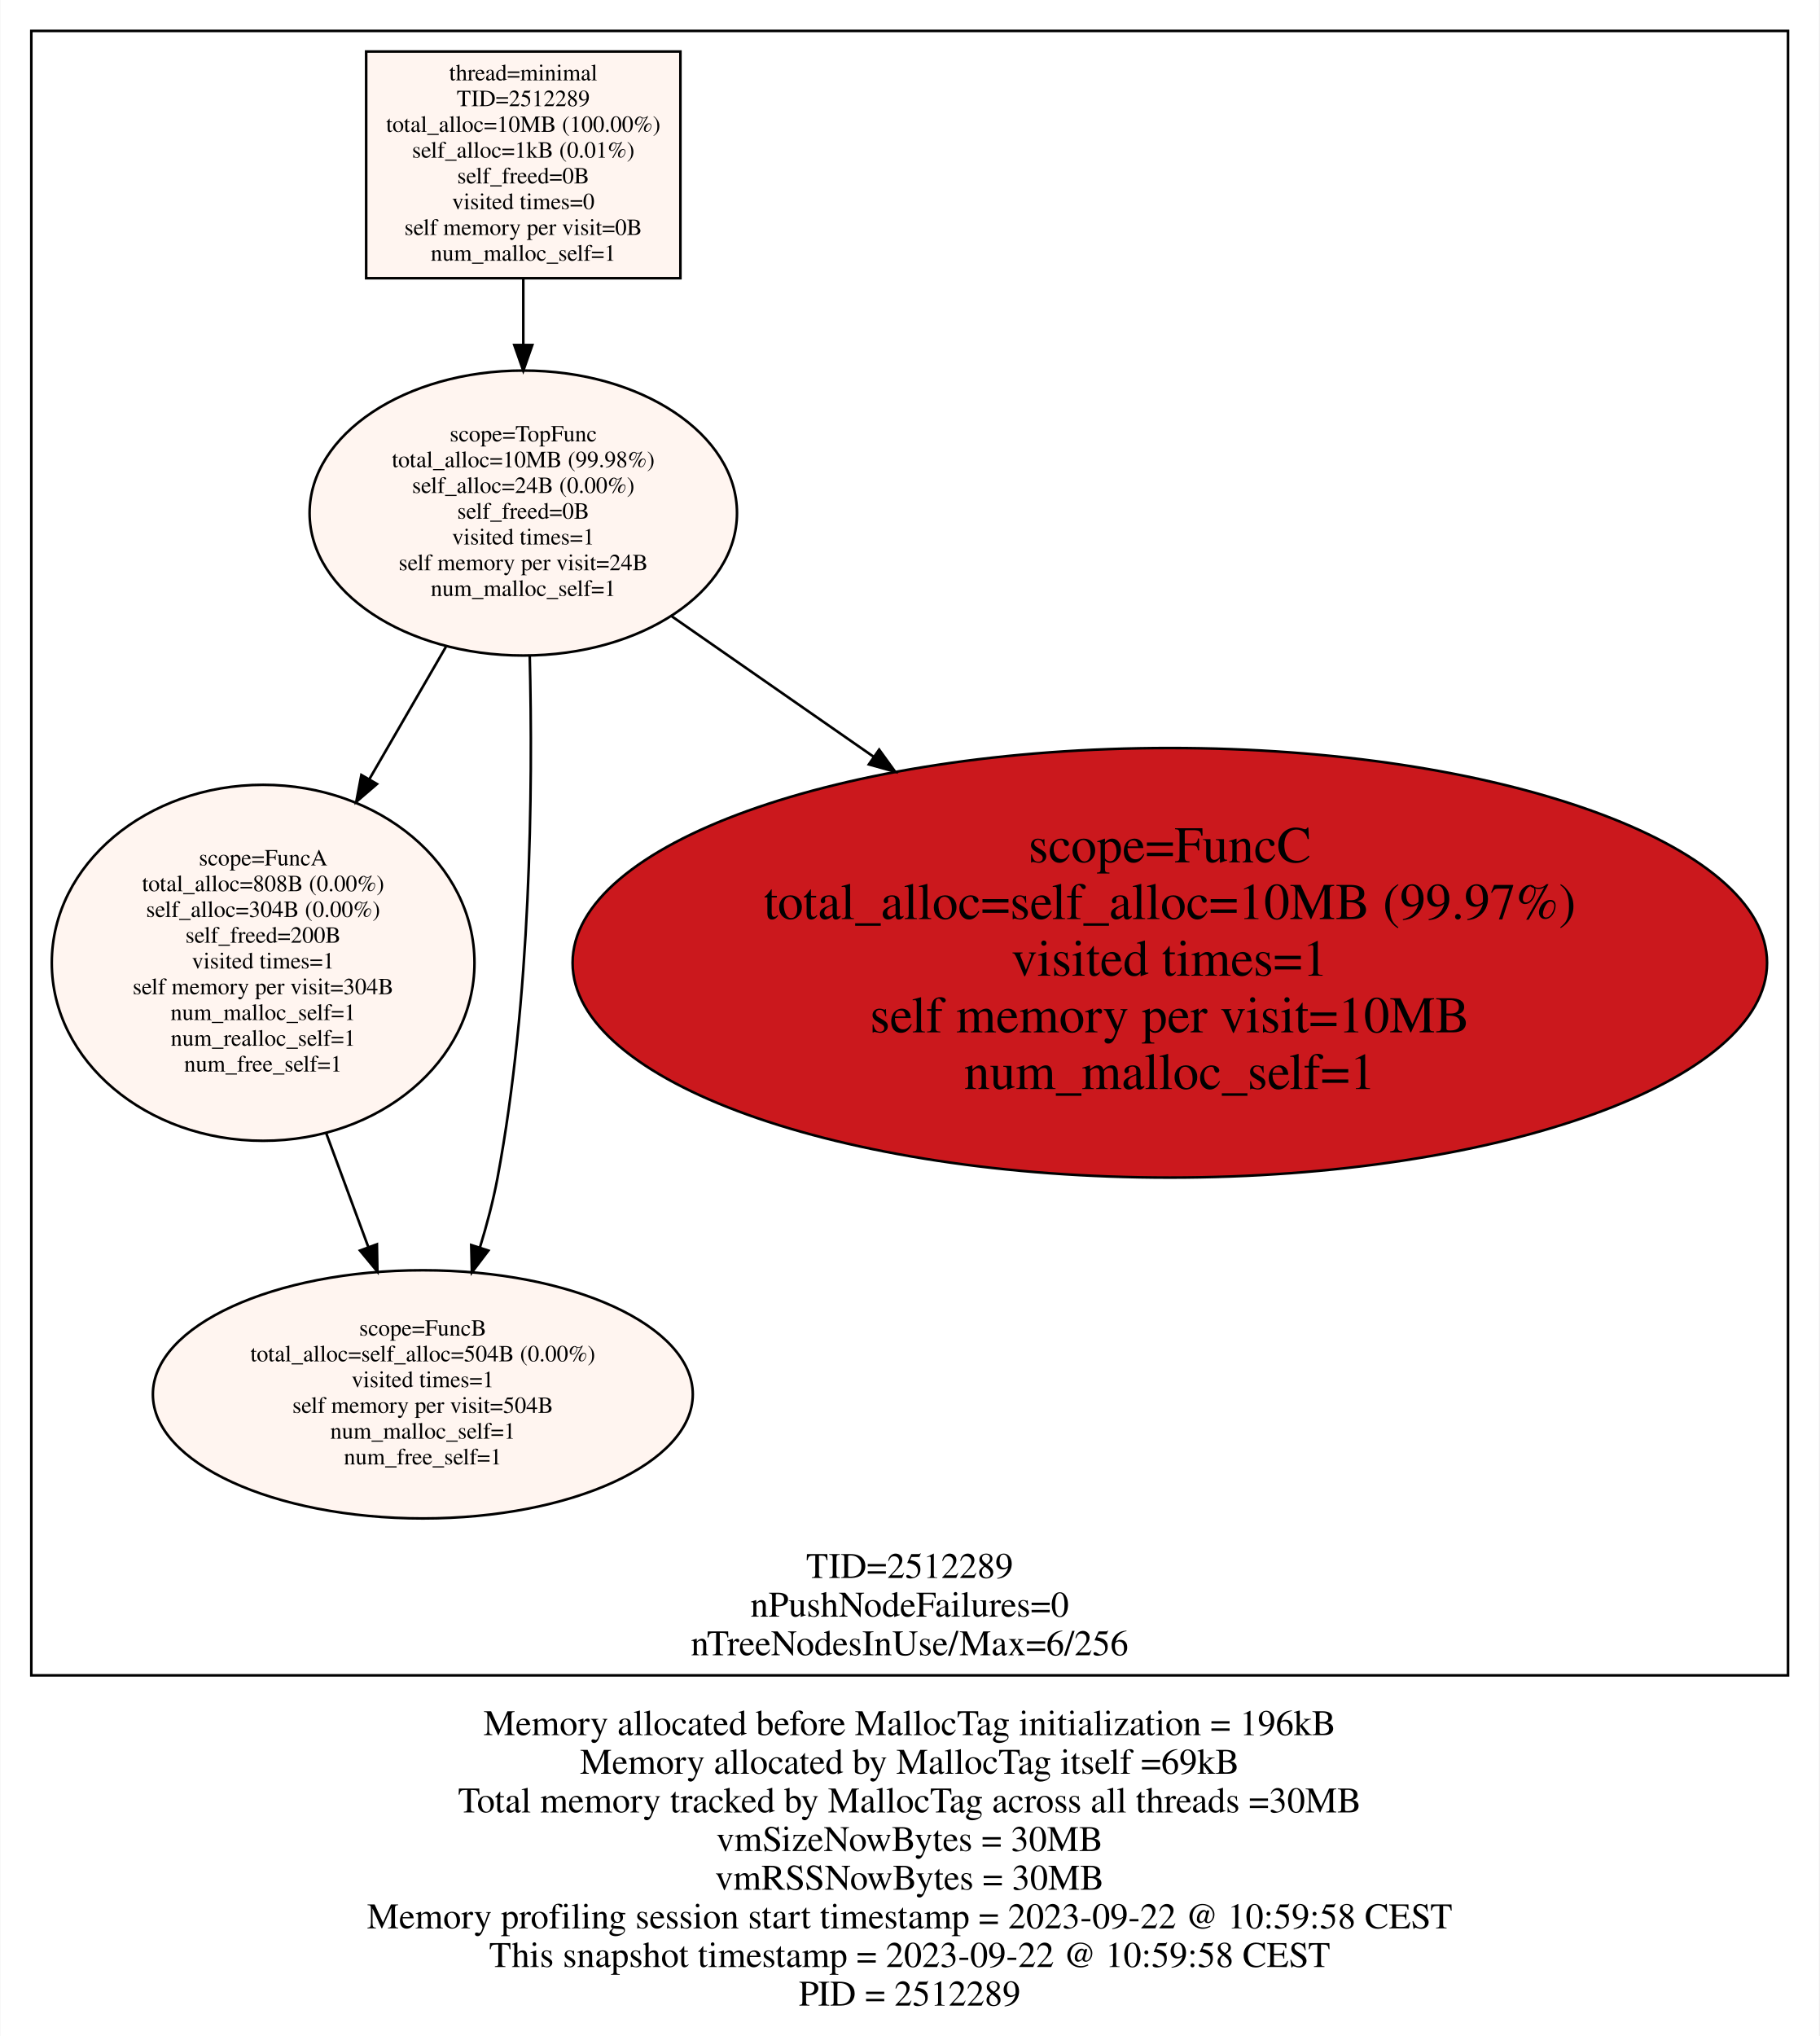
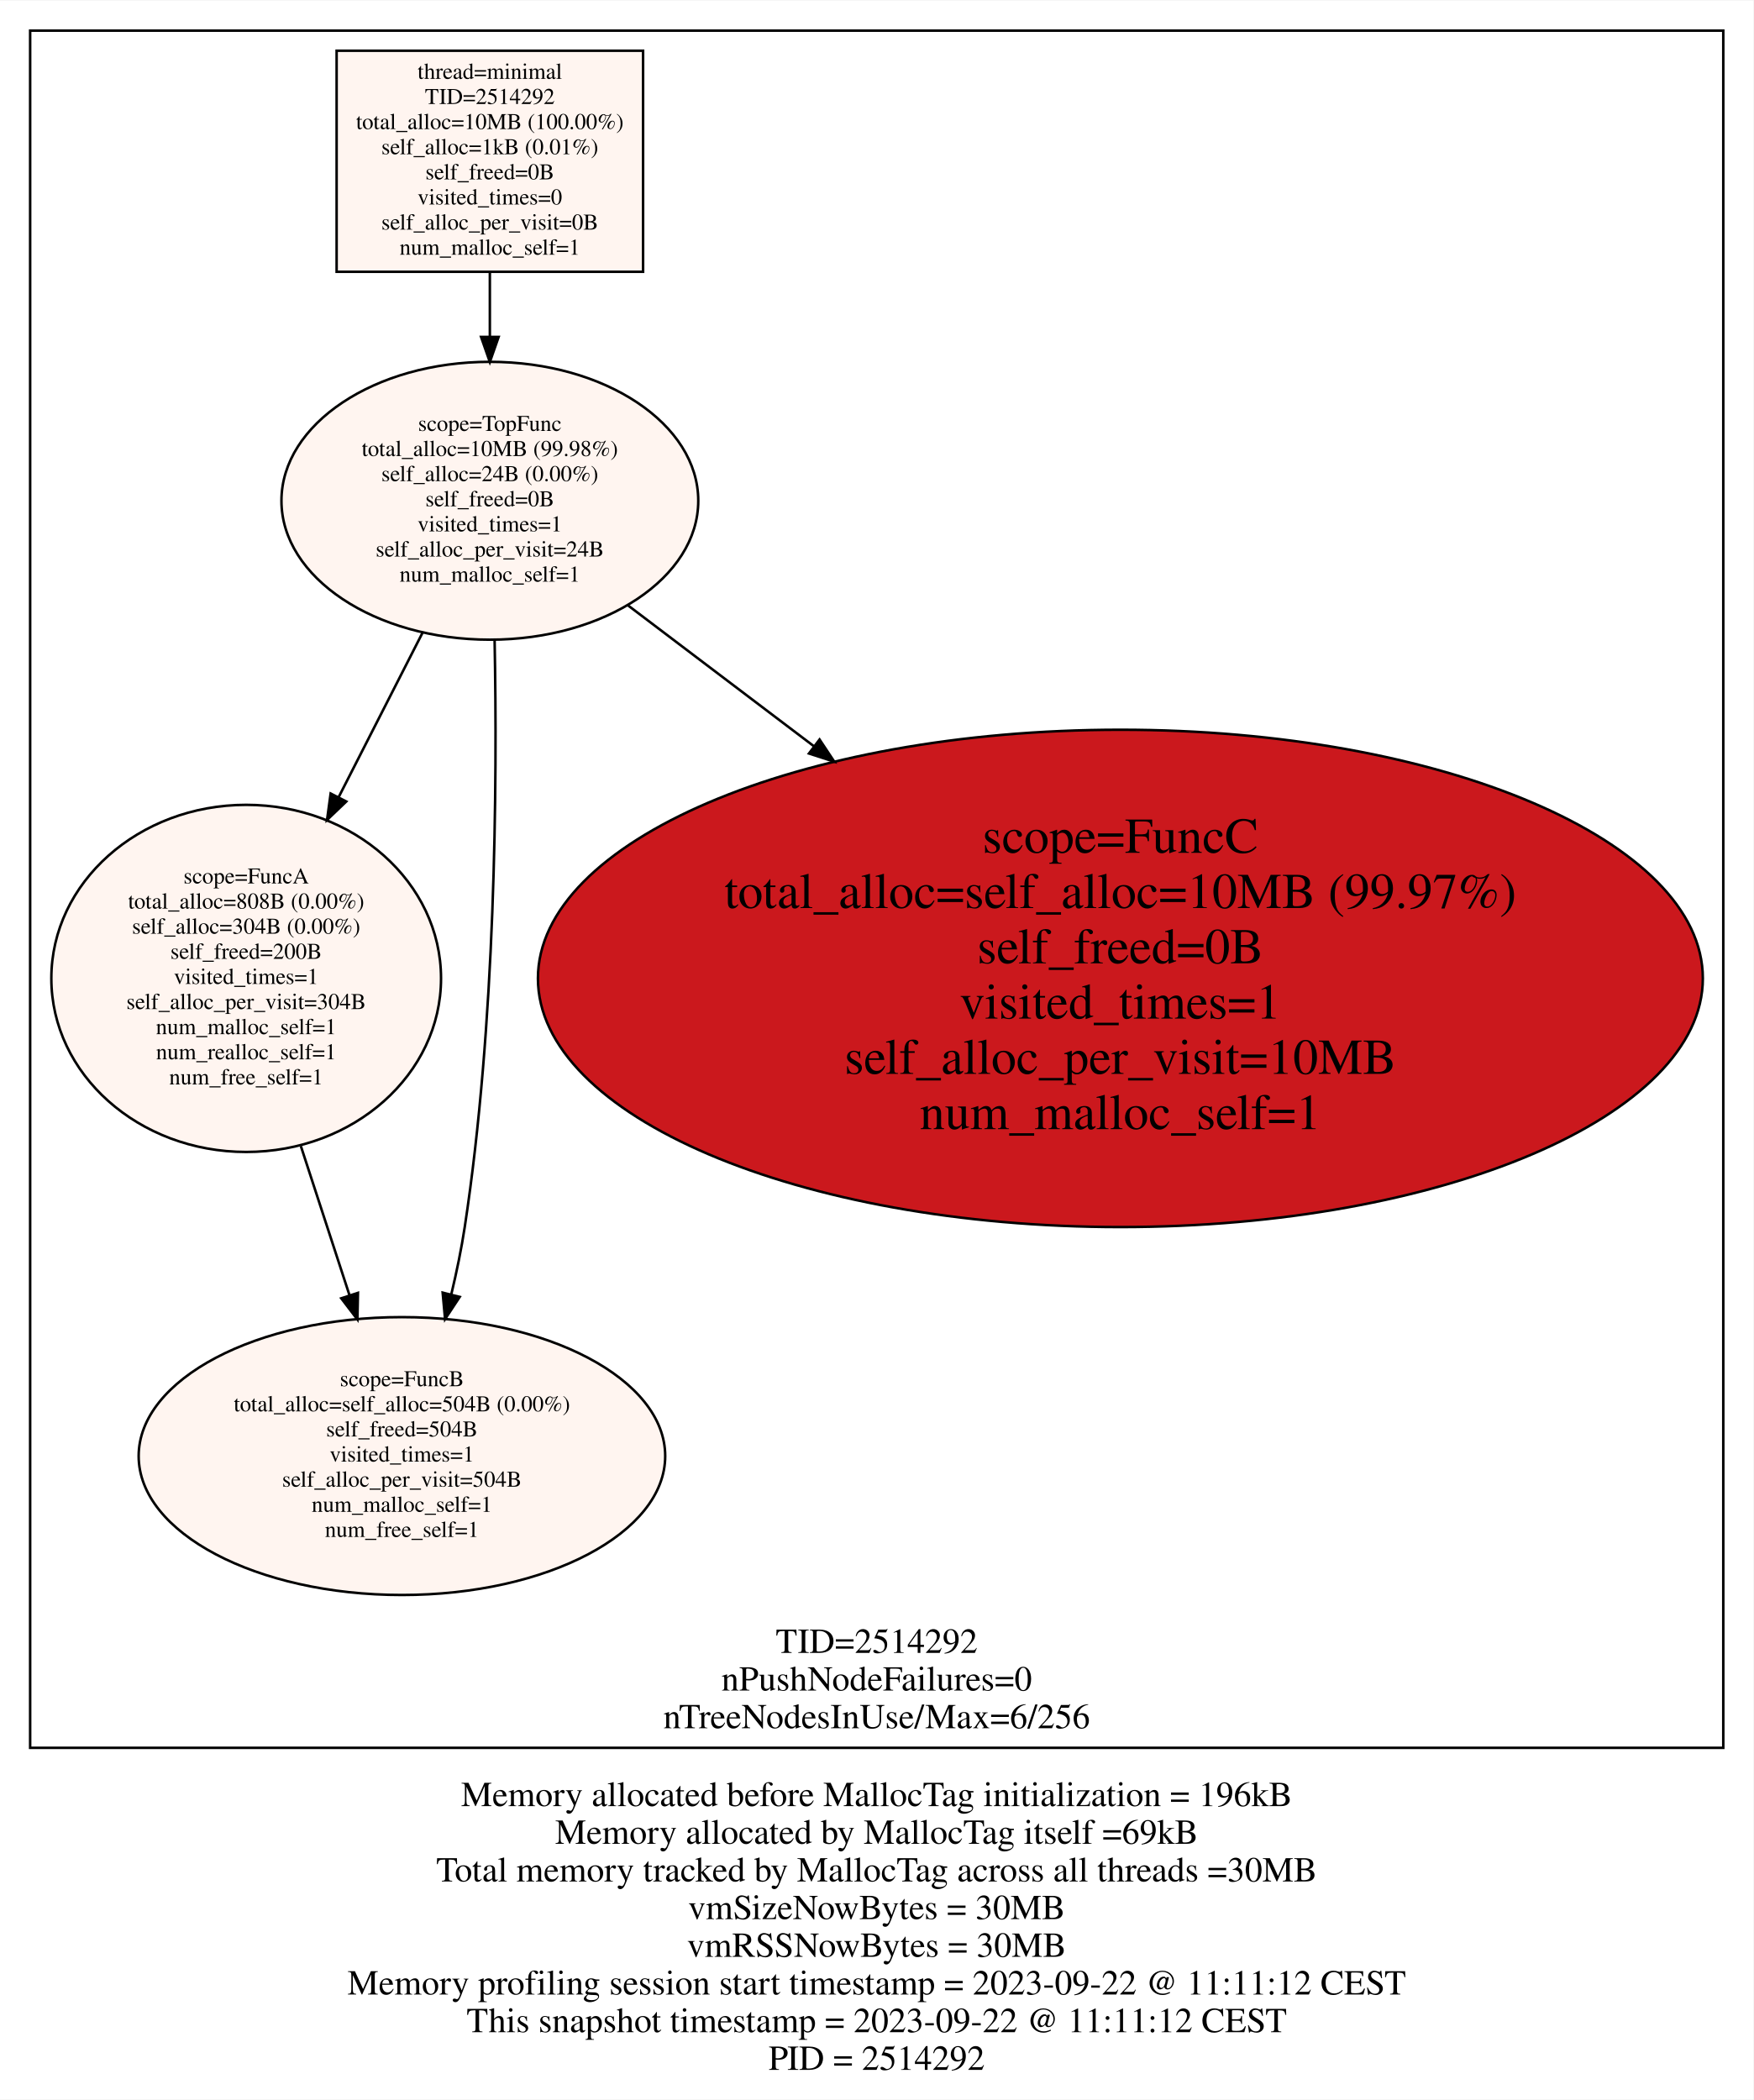
- <svg xmlns="http://www.w3.org/2000/svg" width="706pt" height="790pt" viewBox="0.00 0.00 706.00 790.35">
-   <g id="graph0" class="graph" transform="scale(1 1) rotate(0) translate(4 786.3524)">
-     <polygon fill="#ffffff" stroke="transparent" points="-4,4 -4,-786.352 702,-786.352 702,4 -4,4" />
-     <text text-anchor="middle" x="349" y="-112.8" font-family="Times,serif" font-size="14.00" fill="#000000">Memory allocated before MallocTag initialization = 196kB</text>
-     <text text-anchor="middle" x="349" y="-97.8" font-family="Times,serif" font-size="14.00" fill="#000000">Memory allocated by MallocTag itself =69kB</text>
-     <text text-anchor="middle" x="349" y="-82.8" font-family="Times,serif" font-size="14.00" fill="#000000">Total memory tracked by MallocTag across all threads =30MB</text>
-     <text text-anchor="middle" x="349" y="-67.8" font-family="Times,serif" font-size="14.00" fill="#000000">vmSizeNowBytes = 30MB</text>
-     <text text-anchor="middle" x="349" y="-52.8" font-family="Times,serif" font-size="14.00" fill="#000000">vmRSSNowBytes = 30MB</text>
-     <text text-anchor="middle" x="349" y="-37.8" font-family="Times,serif" font-size="14.00" fill="#000000">Memory profiling session start timestamp = 2023-09-22 @ 10:59:58 CEST</text>
-     <text text-anchor="middle" x="349" y="-22.8" font-family="Times,serif" font-size="14.00" fill="#000000">This snapshot timestamp = 2023-09-22 @ 10:59:58 CEST</text>
-     <text text-anchor="middle" x="349" y="-7.8" font-family="Times,serif" font-size="14.00" fill="#000000">PID = 2512289</text>
+ <svg xmlns="http://www.w3.org/2000/svg" width="698pt" height="836pt" viewBox="0.00 0.00 698.00 835.61">
+   <g id="graph0" class="graph" transform="scale(1 1) rotate(0) translate(4 831.6072)">
+     <polygon fill="#ffffff" stroke="transparent" points="-4,4 -4,-831.607 694,-831.607 694,4 -4,4" />
+     <text text-anchor="middle" x="345" y="-112.8" font-family="Times,serif" font-size="14.00" fill="#000000">Memory allocated before MallocTag initialization = 196kB</text>
+     <text text-anchor="middle" x="345" y="-97.8" font-family="Times,serif" font-size="14.00" fill="#000000">Memory allocated by MallocTag itself =69kB</text>
+     <text text-anchor="middle" x="345" y="-82.8" font-family="Times,serif" font-size="14.00" fill="#000000">Total memory tracked by MallocTag across all threads =30MB</text>
+     <text text-anchor="middle" x="345" y="-67.8" font-family="Times,serif" font-size="14.00" fill="#000000">vmSizeNowBytes = 30MB</text>
+     <text text-anchor="middle" x="345" y="-52.8" font-family="Times,serif" font-size="14.00" fill="#000000">vmRSSNowBytes = 30MB</text>
+     <text text-anchor="middle" x="345" y="-37.8" font-family="Times,serif" font-size="14.00" fill="#000000">Memory profiling session start timestamp = 2023-09-22 @ 11:11:12 CEST</text>
+     <text text-anchor="middle" x="345" y="-22.8" font-family="Times,serif" font-size="14.00" fill="#000000">This snapshot timestamp = 2023-09-22 @ 11:11:12 CEST</text>
+     <text text-anchor="middle" x="345" y="-7.8" font-family="Times,serif" font-size="14.00" fill="#000000">PID = 2514292</text>
    <g id="clust1" class="cluster">
-       <polygon fill="none" stroke="#000000" points="8,-136 8,-774.352 690,-774.352 690,-136 8,-136" />
-       <text text-anchor="middle" x="349" y="-173.8" font-family="Times,serif" font-size="14.00" fill="#000000">TID=2512289</text>
-       <text text-anchor="middle" x="349" y="-158.8" font-family="Times,serif" font-size="14.00" fill="#000000">nPushNodeFailures=0</text>
-       <text text-anchor="middle" x="349" y="-143.8" font-family="Times,serif" font-size="14.00" fill="#000000">nTreeNodesInUse/Max=6/256</text>
+       <polygon fill="none" stroke="#000000" points="8,-136 8,-819.607 682,-819.607 682,-136 8,-136" />
+       <text text-anchor="middle" x="345" y="-173.8" font-family="Times,serif" font-size="14.00" fill="#000000">TID=2514292</text>
+       <text text-anchor="middle" x="345" y="-158.8" font-family="Times,serif" font-size="14.00" fill="#000000">nPushNodeFailures=0</text>
+       <text text-anchor="middle" x="345" y="-143.8" font-family="Times,serif" font-size="14.00" fill="#000000">nTreeNodesInUse/Max=6/256</text>
    </g>
    <g id="node1" class="node">
-       <polygon fill="#fff5f0" stroke="#000000" points="260,-766.352 138,-766.352 138,-678.352 260,-678.352 260,-766.352" />
-       <text text-anchor="middle" x="199" y="-755.152" font-family="Times,serif" font-size="9.00" fill="#000000">thread=minimal</text>
-       <text text-anchor="middle" x="199" y="-745.152" font-family="Times,serif" font-size="9.00" fill="#000000">TID=2512289</text>
-       <text text-anchor="middle" x="199" y="-735.152" font-family="Times,serif" font-size="9.00" fill="#000000">total_alloc=10MB (100.00%)</text>
-       <text text-anchor="middle" x="199" y="-725.152" font-family="Times,serif" font-size="9.00" fill="#000000">self_alloc=1kB (0.01%)</text>
-       <text text-anchor="middle" x="199" y="-715.152" font-family="Times,serif" font-size="9.00" fill="#000000">self_freed=0B</text>
-       <text text-anchor="middle" x="199" y="-705.152" font-family="Times,serif" font-size="9.00" fill="#000000">visited times=0</text>
-       <text text-anchor="middle" x="199" y="-695.152" font-family="Times,serif" font-size="9.00" fill="#000000">self memory per visit=0B</text>
-       <text text-anchor="middle" x="199" y="-685.152" font-family="Times,serif" font-size="9.00" fill="#000000">num_malloc_self=1</text>
+       <polygon fill="#fff5f0" stroke="#000000" points="252,-811.607 130,-811.607 130,-723.607 252,-723.607 252,-811.607" />
+       <text text-anchor="middle" x="191" y="-800.407" font-family="Times,serif" font-size="9.00" fill="#000000">thread=minimal</text>
+       <text text-anchor="middle" x="191" y="-790.407" font-family="Times,serif" font-size="9.00" fill="#000000">TID=2514292</text>
+       <text text-anchor="middle" x="191" y="-780.407" font-family="Times,serif" font-size="9.00" fill="#000000">total_alloc=10MB (100.00%)</text>
+       <text text-anchor="middle" x="191" y="-770.407" font-family="Times,serif" font-size="9.00" fill="#000000">self_alloc=1kB (0.01%)</text>
+       <text text-anchor="middle" x="191" y="-760.407" font-family="Times,serif" font-size="9.00" fill="#000000">self_freed=0B</text>
+       <text text-anchor="middle" x="191" y="-750.407" font-family="Times,serif" font-size="9.00" fill="#000000">visited_times=0</text>
+       <text text-anchor="middle" x="191" y="-740.407" font-family="Times,serif" font-size="9.00" fill="#000000">self_alloc_per_visit=0B</text>
+       <text text-anchor="middle" x="191" y="-730.407" font-family="Times,serif" font-size="9.00" fill="#000000">num_malloc_self=1</text>
    </g>
    <g id="node2" class="node">
-       <ellipse fill="#fff5f0" stroke="#000000" cx="199" cy="-587.198" rx="82.964" ry="55.309" />
-       <text text-anchor="middle" x="199" y="-614.998" font-family="Times,serif" font-size="9.00" fill="#000000">scope=TopFunc</text>
-       <text text-anchor="middle" x="199" y="-604.998" font-family="Times,serif" font-size="9.00" fill="#000000">total_alloc=10MB (99.98%)</text>
-       <text text-anchor="middle" x="199" y="-594.998" font-family="Times,serif" font-size="9.00" fill="#000000">self_alloc=24B (0.00%)</text>
-       <text text-anchor="middle" x="199" y="-584.998" font-family="Times,serif" font-size="9.00" fill="#000000">self_freed=0B</text>
-       <text text-anchor="middle" x="199" y="-574.998" font-family="Times,serif" font-size="9.00" fill="#000000">visited times=1</text>
-       <text text-anchor="middle" x="199" y="-564.998" font-family="Times,serif" font-size="9.00" fill="#000000">self memory per visit=24B</text>
-       <text text-anchor="middle" x="199" y="-554.998" font-family="Times,serif" font-size="9.00" fill="#000000">num_malloc_self=1</text>
+       <ellipse fill="#fff5f0" stroke="#000000" cx="191" cy="-632.453" rx="82.964" ry="55.309" />
+       <text text-anchor="middle" x="191" y="-660.253" font-family="Times,serif" font-size="9.00" fill="#000000">scope=TopFunc</text>
+       <text text-anchor="middle" x="191" y="-650.253" font-family="Times,serif" font-size="9.00" fill="#000000">total_alloc=10MB (99.98%)</text>
+       <text text-anchor="middle" x="191" y="-640.253" font-family="Times,serif" font-size="9.00" fill="#000000">self_alloc=24B (0.00%)</text>
+       <text text-anchor="middle" x="191" y="-630.253" font-family="Times,serif" font-size="9.00" fill="#000000">self_freed=0B</text>
+       <text text-anchor="middle" x="191" y="-620.253" font-family="Times,serif" font-size="9.00" fill="#000000">visited_times=1</text>
+       <text text-anchor="middle" x="191" y="-610.253" font-family="Times,serif" font-size="9.00" fill="#000000">self_alloc_per_visit=24B</text>
+       <text text-anchor="middle" x="191" y="-600.253" font-family="Times,serif" font-size="9.00" fill="#000000">num_malloc_self=1</text>
    </g>
    <g id="edge1" class="edge">
-       <path fill="none" stroke="#000000" d="M199,-678.098C199,-669.908 199,-661.198 199,-652.537" />
-       <polygon fill="#000000" stroke="#000000" points="202.5,-652.426 199,-642.426 195.5,-652.426 202.5,-652.426" />
+       <path fill="none" stroke="#000000" d="M191,-723.353C191,-715.163 191,-706.453 191,-697.792" />
+       <polygon fill="#000000" stroke="#000000" points="194.5,-697.681 191,-687.681 187.5,-697.681 194.5,-697.681" />
    </g>
    <g id="node3" class="node">
-       <ellipse fill="#fff5f0" stroke="#000000" cx="98" cy="-412.605" rx="82.049" ry="69.094" />
-       <text text-anchor="middle" x="98" y="-450.405" font-family="Times,serif" font-size="9.00" fill="#000000">scope=FuncA</text>
-       <text text-anchor="middle" x="98" y="-440.405" font-family="Times,serif" font-size="9.00" fill="#000000">total_alloc=808B (0.00%)</text>
-       <text text-anchor="middle" x="98" y="-430.405" font-family="Times,serif" font-size="9.00" fill="#000000">self_alloc=304B (0.00%)</text>
-       <text text-anchor="middle" x="98" y="-420.405" font-family="Times,serif" font-size="9.00" fill="#000000">self_freed=200B</text>
-       <text text-anchor="middle" x="98" y="-410.405" font-family="Times,serif" font-size="9.00" fill="#000000">visited times=1</text>
-       <text text-anchor="middle" x="98" y="-400.405" font-family="Times,serif" font-size="9.00" fill="#000000">self memory per visit=304B</text>
-       <text text-anchor="middle" x="98" y="-390.405" font-family="Times,serif" font-size="9.00" fill="#000000">num_malloc_self=1</text>
-       <text text-anchor="middle" x="98" y="-380.405" font-family="Times,serif" font-size="9.00" fill="#000000">num_realloc_self=1</text>
-       <text text-anchor="middle" x="98" y="-370.405" font-family="Times,serif" font-size="9.00" fill="#000000">num_free_self=1</text>
+       <ellipse fill="#fff5f0" stroke="#000000" cx="94" cy="-442.304" rx="77.564" ry="69.094" />
+       <text text-anchor="middle" x="94" y="-480.104" font-family="Times,serif" font-size="9.00" fill="#000000">scope=FuncA</text>
+       <text text-anchor="middle" x="94" y="-470.104" font-family="Times,serif" font-size="9.00" fill="#000000">total_alloc=808B (0.00%)</text>
+       <text text-anchor="middle" x="94" y="-460.104" font-family="Times,serif" font-size="9.00" fill="#000000">self_alloc=304B (0.00%)</text>
+       <text text-anchor="middle" x="94" y="-450.104" font-family="Times,serif" font-size="9.00" fill="#000000">self_freed=200B</text>
+       <text text-anchor="middle" x="94" y="-440.104" font-family="Times,serif" font-size="9.00" fill="#000000">visited_times=1</text>
+       <text text-anchor="middle" x="94" y="-430.104" font-family="Times,serif" font-size="9.00" fill="#000000">self_alloc_per_visit=304B</text>
+       <text text-anchor="middle" x="94" y="-420.104" font-family="Times,serif" font-size="9.00" fill="#000000">num_malloc_self=1</text>
+       <text text-anchor="middle" x="94" y="-410.104" font-family="Times,serif" font-size="9.00" fill="#000000">num_realloc_self=1</text>
+       <text text-anchor="middle" x="94" y="-400.104" font-family="Times,serif" font-size="9.00" fill="#000000">num_free_self=1</text>
    </g>
    <g id="edge2" class="edge">
-       <path fill="none" stroke="#000000" d="M168.97,-535.287C159.661,-519.195 149.235,-501.171 139.3,-483.998" />
-       <polygon fill="#000000" stroke="#000000" points="142.195,-482.013 134.158,-475.109 136.136,-485.518 142.195,-482.013" />
+       <path fill="none" stroke="#000000" d="M164.238,-579.99C153.887,-559.701 141.872,-536.147 130.737,-514.319" />
+       <polygon fill="#000000" stroke="#000000" points="133.853,-512.726 126.191,-505.408 127.618,-515.906 133.853,-512.726" />
    </g>
    <g id="node4" class="node">
-       <ellipse fill="#fff5f0" stroke="#000000" cx="160" cy="-245.083" rx="104.804" ry="48.167" />
-       <text text-anchor="middle" x="160" y="-267.883" font-family="Times,serif" font-size="9.00" fill="#000000">scope=FuncB</text>
-       <text text-anchor="middle" x="160" y="-257.883" font-family="Times,serif" font-size="9.00" fill="#000000">total_alloc=self_alloc=504B (0.00%)</text>
-       <text text-anchor="middle" x="160" y="-247.883" font-family="Times,serif" font-size="9.00" fill="#000000">visited times=1</text>
-       <text text-anchor="middle" x="160" y="-237.883" font-family="Times,serif" font-size="9.00" fill="#000000">self memory per visit=504B</text>
-       <text text-anchor="middle" x="160" y="-227.883" font-family="Times,serif" font-size="9.00" fill="#000000">num_malloc_self=1</text>
-       <text text-anchor="middle" x="160" y="-217.883" font-family="Times,serif" font-size="9.00" fill="#000000">num_free_self=1</text>
+       <ellipse fill="#fff5f0" stroke="#000000" cx="156" cy="-252.154" rx="104.804" ry="55.309" />
+       <text text-anchor="middle" x="156" y="-279.954" font-family="Times,serif" font-size="9.00" fill="#000000">scope=FuncB</text>
+       <text text-anchor="middle" x="156" y="-269.954" font-family="Times,serif" font-size="9.00" fill="#000000">total_alloc=self_alloc=504B (0.00%)</text>
+       <text text-anchor="middle" x="156" y="-259.954" font-family="Times,serif" font-size="9.00" fill="#000000">self_freed=504B</text>
+       <text text-anchor="middle" x="156" y="-249.954" font-family="Times,serif" font-size="9.00" fill="#000000">visited_times=1</text>
+       <text text-anchor="middle" x="156" y="-239.954" font-family="Times,serif" font-size="9.00" fill="#000000">self_alloc_per_visit=504B</text>
+       <text text-anchor="middle" x="156" y="-229.954" font-family="Times,serif" font-size="9.00" fill="#000000">num_malloc_self=1</text>
+       <text text-anchor="middle" x="156" y="-219.954" font-family="Times,serif" font-size="9.00" fill="#000000">num_free_self=1</text>
    </g>
    <g id="edge3" class="edge">
-       <path fill="none" stroke="#000000" d="M201.498,-532.063C202.795,-479.461 201.956,-398.234 189,-329.166 187.327,-320.25 184.895,-310.998 182.14,-302.033" />
-       <polygon fill="#000000" stroke="#000000" points="185.448,-300.889 179.044,-292.449 178.787,-303.04 185.448,-300.889" />
+       <path fill="none" stroke="#000000" d="M192.89,-577.207C194.005,-518.755 193.288,-424 181,-343.309 179.672,-334.586 177.799,-325.507 175.668,-316.606" />
+       <polygon fill="#000000" stroke="#000000" points="179,-315.505 173.169,-306.659 172.212,-317.211 179,-315.505" />
    </g>
    <g id="node5" class="node">
-       <ellipse fill="#cb181d" stroke="#000000" cx="450" cy="-412.605" rx="231.862" ry="83.377" />
-       <text text-anchor="middle" x="450" y="-451.605" font-family="Times,serif" font-size="20.00" fill="#000000">scope=FuncC</text>
-       <text text-anchor="middle" x="450" y="-429.605" font-family="Times,serif" font-size="20.00" fill="#000000">total_alloc=self_alloc=10MB (99.97%)</text>
-       <text text-anchor="middle" x="450" y="-407.605" font-family="Times,serif" font-size="20.00" fill="#000000">visited times=1</text>
-       <text text-anchor="middle" x="450" y="-385.605" font-family="Times,serif" font-size="20.00" fill="#000000">self memory per visit=10MB</text>
-       <text text-anchor="middle" x="450" y="-363.605" font-family="Times,serif" font-size="20.00" fill="#000000">num_malloc_self=1</text>
+       <ellipse fill="#cb181d" stroke="#000000" cx="442" cy="-442.304" rx="231.862" ry="98.99" />
+       <text text-anchor="middle" x="442" y="-492.304" font-family="Times,serif" font-size="20.00" fill="#000000">scope=FuncC</text>
+       <text text-anchor="middle" x="442" y="-470.304" font-family="Times,serif" font-size="20.00" fill="#000000">total_alloc=self_alloc=10MB (99.97%)</text>
+       <text text-anchor="middle" x="442" y="-448.304" font-family="Times,serif" font-size="20.00" fill="#000000">self_freed=0B</text>
+       <text text-anchor="middle" x="442" y="-426.304" font-family="Times,serif" font-size="20.00" fill="#000000">visited_times=1</text>
+       <text text-anchor="middle" x="442" y="-404.304" font-family="Times,serif" font-size="20.00" fill="#000000">self_alloc_per_visit=10MB</text>
+       <text text-anchor="middle" x="442" y="-382.304" font-family="Times,serif" font-size="20.00" fill="#000000">num_malloc_self=1</text>
    </g>
    <g id="edge4" class="edge">
-       <path fill="none" stroke="#000000" d="M256.27,-547.362C279.675,-531.081 307.63,-511.636 334.922,-492.652" />
-       <polygon fill="#000000" stroke="#000000" points="337.155,-495.363 343.365,-486.779 333.158,-489.616 337.155,-495.363" />
+       <path fill="none" stroke="#000000" d="M245.773,-590.959C267.734,-574.322 293.986,-554.434 320.035,-534.701" />
+       <polygon fill="#000000" stroke="#000000" points="322.25,-537.413 328.107,-528.585 318.023,-531.834 322.25,-537.413" />
    </g>
    <g id="edge5" class="edge">
-       <path fill="none" stroke="#000000" d="M122.504,-346.396C127.894,-331.832 133.559,-316.526 138.806,-302.349" />
-       <polygon fill="#000000" stroke="#000000" points="142.174,-303.331 142.363,-292.738 135.609,-300.902 142.174,-303.331" />
+       <path fill="none" stroke="#000000" d="M115.772,-375.531C122.07,-356.216 128.927,-335.185 135.167,-316.049" />
+       <polygon fill="#000000" stroke="#000000" points="138.498,-317.122 138.27,-306.53 131.843,-314.952 138.498,-317.122" />
    </g>
  </g>
</svg>
